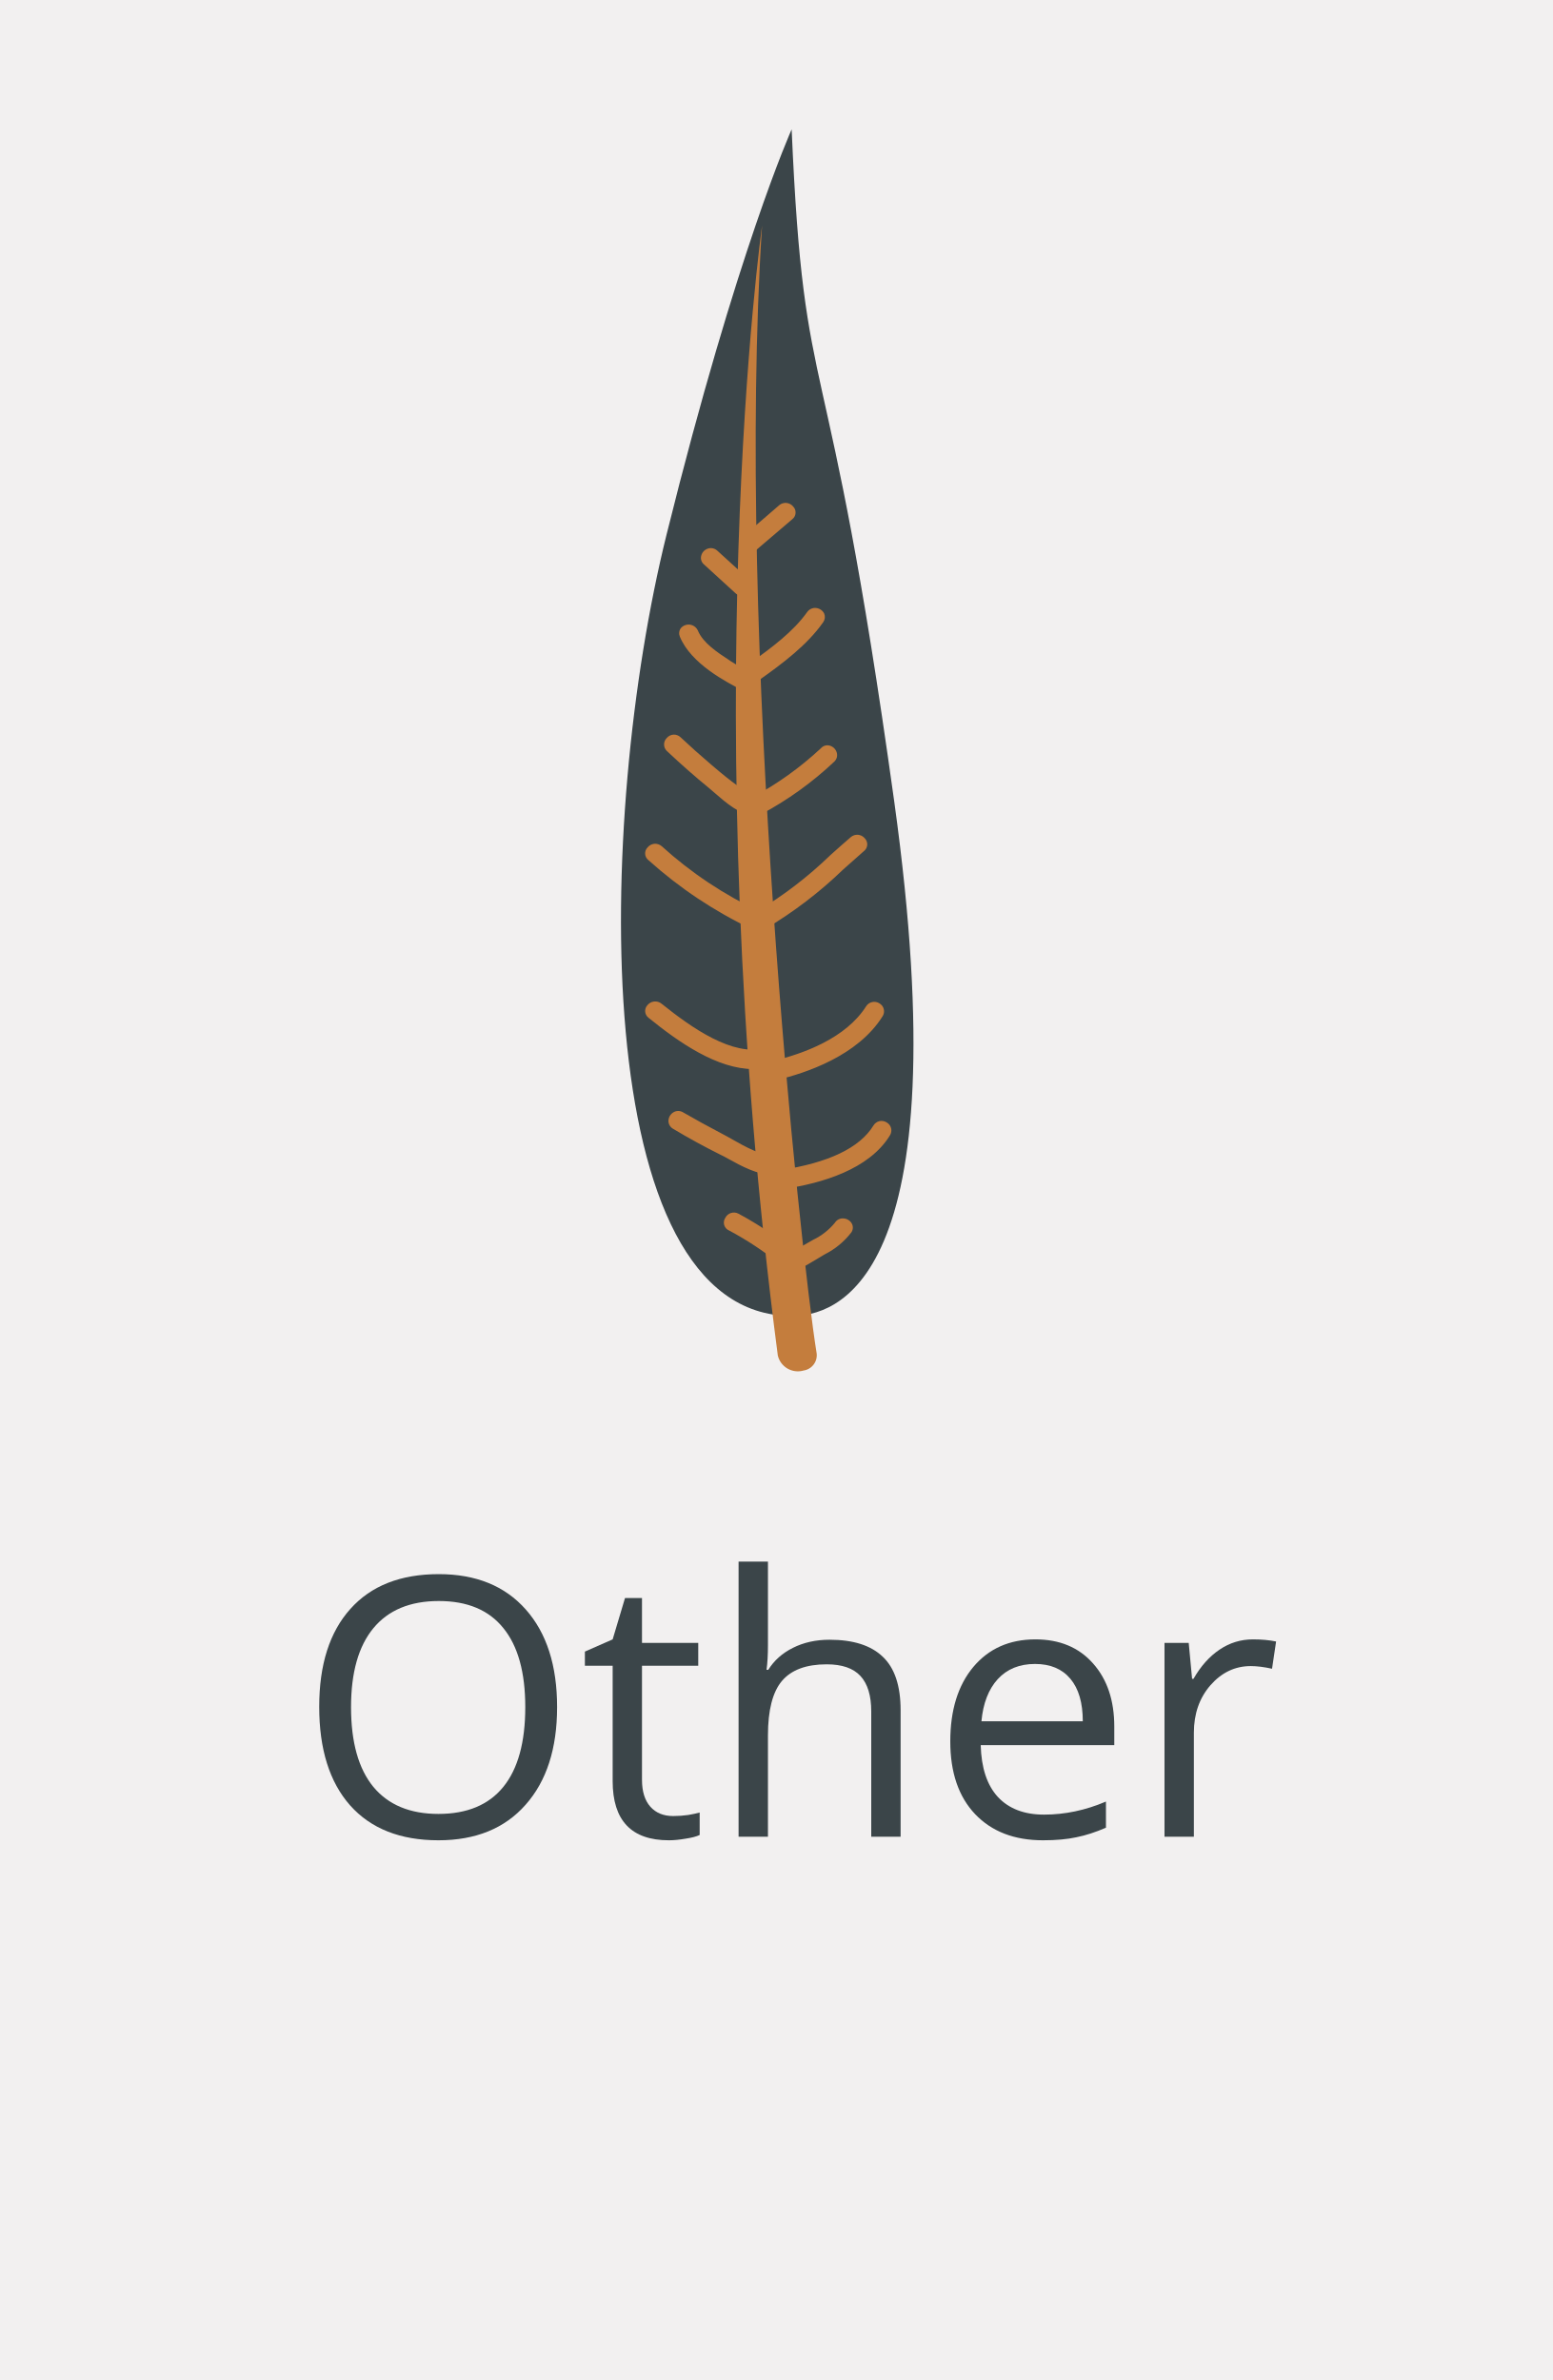
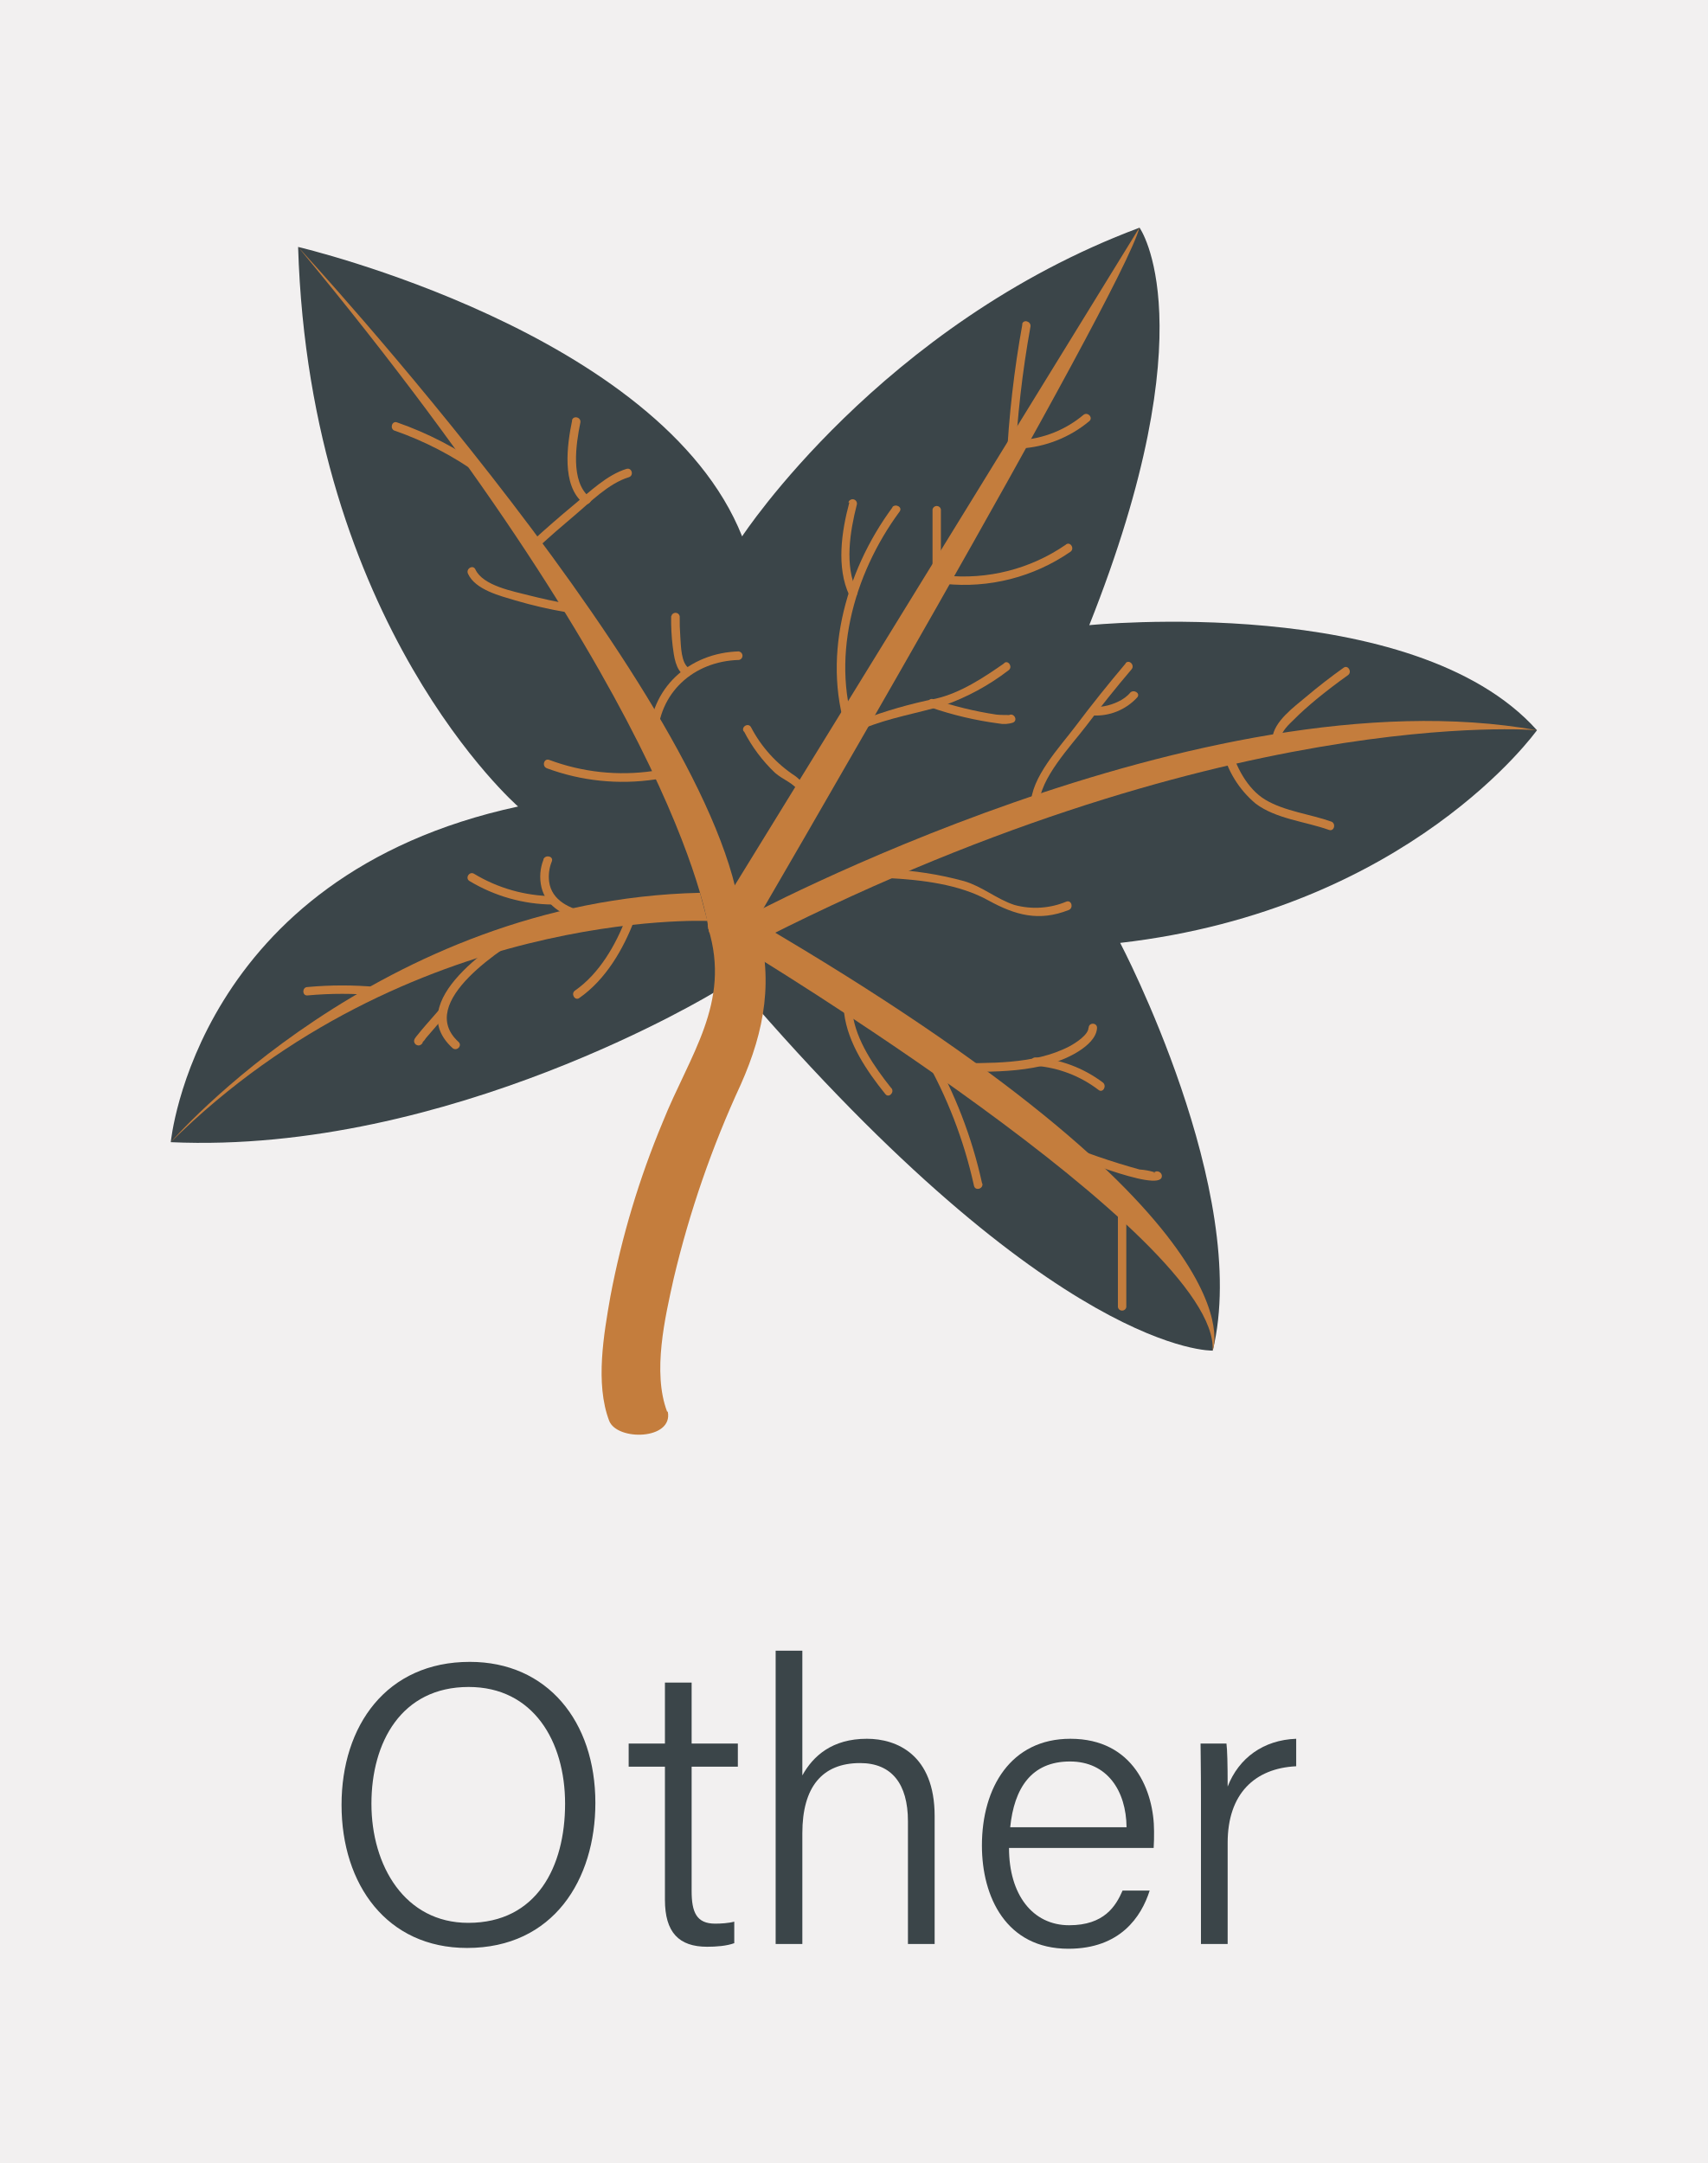
- <svg xmlns="http://www.w3.org/2000/svg" width="60" height="92" viewBox="0 0 60 92" fill="none">
-   <path d="M0 0H60V92H0V0Z" fill="#F2F0F0" />
-   <path d="M21.531 65.989C21.531 67.589 21.126 68.847 20.314 69.763C19.508 70.679 18.384 71.137 16.944 71.137C15.472 71.137 14.335 70.688 13.533 69.79C12.736 68.888 12.337 67.616 12.337 65.976C12.337 64.349 12.738 63.089 13.54 62.195C14.342 61.297 15.481 60.849 16.958 60.849C18.394 60.849 19.515 61.304 20.321 62.216C21.128 63.127 21.531 64.385 21.531 65.989ZM13.567 65.989C13.567 67.343 13.854 68.37 14.429 69.072C15.008 69.769 15.846 70.118 16.944 70.118C18.052 70.118 18.888 69.769 19.453 69.072C20.018 68.375 20.301 67.347 20.301 65.989C20.301 64.645 20.018 63.626 19.453 62.934C18.893 62.236 18.061 61.888 16.958 61.888C15.851 61.888 15.008 62.239 14.429 62.94C13.854 63.638 13.567 64.654 13.567 65.989Z" fill="#3B4549" />
-   <path d="M26.016 70.2C26.216 70.2 26.41 70.186 26.597 70.159C26.784 70.127 26.932 70.095 27.041 70.064V70.932C26.918 70.991 26.736 71.039 26.494 71.075C26.257 71.116 26.043 71.137 25.852 71.137C24.402 71.137 23.678 70.373 23.678 68.847V64.39H22.605V63.843L23.678 63.371L24.156 61.772H24.812V63.508H26.986V64.39H24.812V68.799C24.812 69.25 24.92 69.596 25.134 69.838C25.348 70.079 25.642 70.2 26.016 70.2Z" fill="#3B4549" />
-   <path d="M33.672 71V66.153C33.672 65.543 33.533 65.087 33.255 64.786C32.977 64.485 32.542 64.335 31.949 64.335C31.161 64.335 30.584 64.549 30.22 64.978C29.86 65.406 29.68 66.108 29.68 67.083V71H28.545V60.363H29.68V63.583C29.68 63.97 29.662 64.292 29.625 64.547H29.693C29.917 64.187 30.233 63.904 30.644 63.699C31.058 63.49 31.53 63.385 32.059 63.385C32.975 63.385 33.66 63.603 34.116 64.041C34.577 64.474 34.807 65.164 34.807 66.112V71H33.672Z" fill="#3B4549" />
-   <path d="M40.31 71.137C39.202 71.137 38.327 70.799 37.685 70.125C37.047 69.451 36.727 68.514 36.727 67.315C36.727 66.108 37.024 65.148 37.616 64.438C38.213 63.727 39.013 63.371 40.016 63.371C40.954 63.371 41.697 63.681 42.244 64.301C42.791 64.916 43.065 65.73 43.065 66.741V67.459H37.903C37.926 68.338 38.147 69.006 38.566 69.462C38.99 69.918 39.585 70.145 40.351 70.145C41.157 70.145 41.955 69.977 42.743 69.64V70.651C42.342 70.825 41.962 70.948 41.602 71.02C41.246 71.098 40.815 71.137 40.31 71.137ZM40.002 64.321C39.4 64.321 38.92 64.517 38.56 64.909C38.204 65.301 37.995 65.843 37.931 66.536H41.848C41.848 65.821 41.688 65.274 41.369 64.895C41.05 64.513 40.594 64.321 40.002 64.321Z" fill="#3B4549" />
-   <path d="M48.424 63.371C48.757 63.371 49.055 63.398 49.319 63.453L49.162 64.506C48.852 64.438 48.579 64.403 48.342 64.403C47.736 64.403 47.216 64.649 46.783 65.142C46.355 65.634 46.141 66.247 46.141 66.981V71H45.006V63.508H45.942L46.072 64.895H46.127C46.405 64.408 46.74 64.032 47.132 63.768C47.524 63.503 47.954 63.371 48.424 63.371Z" fill="#3B4549" />
-   <g clip-path="url(#clip0)">
-     <path d="M30.596 50.87C32.217 50.87 37.168 49.751 34.559 30.97C31.95 12.189 31.088 16.314 30.596 5C30.596 5 28.489 9.676 25.761 20.666C23.033 31.657 22.67 50.867 30.596 50.87Z" fill="#3B4549" />
-     <path d="M30.659 49.008C30.989 48.829 31.319 48.641 31.649 48.44C32.077 48.231 32.454 47.932 32.756 47.564C32.901 47.343 32.544 47.135 32.399 47.356C32.168 47.72 31.649 47.961 31.289 48.175C31.012 48.34 30.728 48.505 30.444 48.651C30.16 48.796 30.414 49.133 30.652 49.008H30.659Z" fill="#C47D3D" />
-     <path d="M30.56 49.199C30.491 49.199 30.423 49.179 30.365 49.143C30.309 49.107 30.264 49.058 30.232 49.001C30.199 48.943 30.181 48.879 30.18 48.813C30.183 48.751 30.203 48.691 30.236 48.64C30.27 48.588 30.316 48.547 30.371 48.519C30.645 48.377 30.929 48.215 31.213 48.047C31.276 48.007 31.349 47.967 31.422 47.928C31.748 47.772 32.036 47.546 32.267 47.267C32.301 47.211 32.35 47.166 32.408 47.136C32.467 47.106 32.532 47.093 32.597 47.099C32.666 47.102 32.732 47.122 32.79 47.159C32.848 47.195 32.895 47.246 32.927 47.307C32.953 47.359 32.964 47.417 32.96 47.475C32.956 47.533 32.937 47.589 32.904 47.637C32.631 47.994 32.279 48.284 31.877 48.486L31.745 48.565C31.415 48.766 31.085 48.958 30.754 49.139C30.696 49.177 30.629 49.198 30.56 49.199ZM32.574 47.426C32.568 47.426 32.562 47.428 32.556 47.431C32.551 47.435 32.547 47.44 32.544 47.445C32.288 47.769 31.96 48.028 31.587 48.202L31.385 48.317C31.098 48.489 30.807 48.648 30.53 48.799C30.526 48.804 30.524 48.81 30.523 48.816C30.522 48.822 30.522 48.829 30.524 48.834C30.525 48.84 30.528 48.846 30.532 48.851C30.536 48.856 30.541 48.859 30.546 48.862C30.552 48.866 30.558 48.868 30.564 48.868C30.571 48.868 30.578 48.866 30.583 48.862C30.913 48.687 31.243 48.499 31.573 48.301L31.709 48.218C32.065 48.04 32.379 47.787 32.627 47.475C32.627 47.463 32.622 47.45 32.614 47.441C32.605 47.432 32.593 47.426 32.581 47.426H32.574Z" fill="#C47D3D" />
-     <path d="M30.302 45.794C31.689 45.583 33.472 45.074 34.265 43.813C34.404 43.585 34.047 43.38 33.908 43.605C33.191 44.767 31.478 45.21 30.203 45.401C29.942 45.441 30.054 45.84 30.315 45.801L30.302 45.794Z" fill="#C47D3D" />
-     <path d="M30.266 45.949C30.173 45.948 30.085 45.914 30.015 45.853C29.945 45.793 29.898 45.71 29.883 45.619C29.874 45.575 29.875 45.529 29.885 45.484C29.895 45.44 29.914 45.398 29.941 45.362C29.968 45.325 30.003 45.294 30.042 45.272C30.081 45.249 30.125 45.235 30.17 45.23C32.019 44.949 33.228 44.371 33.756 43.509C33.781 43.466 33.815 43.429 33.855 43.4C33.895 43.37 33.94 43.349 33.988 43.338C34.036 43.327 34.087 43.326 34.135 43.335C34.184 43.344 34.23 43.363 34.272 43.39C34.313 43.414 34.35 43.446 34.379 43.484C34.408 43.523 34.428 43.566 34.44 43.613C34.451 43.66 34.453 43.708 34.445 43.756C34.437 43.803 34.42 43.848 34.394 43.889C33.585 45.21 31.752 45.741 30.328 45.953L30.266 45.949ZM34.067 43.638C34.06 43.638 34.054 43.64 34.049 43.644C34.044 43.647 34.04 43.652 34.037 43.657C33.456 44.605 32.171 45.236 30.22 45.533C30.22 45.533 30.22 45.563 30.22 45.586C30.224 45.595 30.23 45.603 30.238 45.609C30.246 45.615 30.256 45.618 30.266 45.619C31.587 45.414 33.357 44.919 34.1 43.707C34.1 43.707 34.116 43.681 34.1 43.664C34.088 43.66 34.075 43.66 34.063 43.664L34.067 43.638Z" fill="#C47D3D" />
-     <path d="M29.975 41.58C31.438 41.25 33.116 40.517 33.938 39.196C34.08 38.971 33.72 38.764 33.581 38.988C32.819 40.213 31.217 40.861 29.86 41.184C29.602 41.244 29.711 41.643 29.972 41.58H29.975Z" fill="#C47D3D" />
-     <path d="M29.935 41.752C29.851 41.752 29.769 41.722 29.703 41.669C29.638 41.615 29.593 41.541 29.575 41.458C29.563 41.412 29.56 41.364 29.567 41.317C29.574 41.27 29.59 41.225 29.615 41.184C29.639 41.143 29.672 41.108 29.711 41.08C29.749 41.052 29.793 41.033 29.84 41.022C31.068 40.732 32.693 40.127 33.472 38.902C33.498 38.86 33.532 38.823 33.573 38.794C33.613 38.766 33.659 38.745 33.707 38.735C33.755 38.724 33.805 38.723 33.854 38.732C33.903 38.741 33.949 38.759 33.991 38.786C34.032 38.811 34.068 38.843 34.097 38.881C34.126 38.92 34.146 38.964 34.157 39.01C34.168 39.057 34.17 39.105 34.162 39.153C34.154 39.2 34.136 39.245 34.11 39.285C33.158 40.808 31.154 41.478 30.041 41.742C30.006 41.75 29.971 41.753 29.935 41.752ZM33.769 39.057C33.763 39.057 33.756 39.059 33.75 39.062C33.744 39.066 33.739 39.071 33.736 39.077C32.914 40.398 31.203 41.039 29.916 41.343C29.916 41.343 29.889 41.343 29.896 41.382C29.902 41.422 29.922 41.428 29.949 41.422C31.012 41.168 32.921 40.533 33.812 39.11C33.812 39.11 33.829 39.087 33.812 39.067L33.769 39.057Z" fill="#C47D3D" />
-     <path d="M29.331 31.337C30.352 30.792 31.296 30.115 32.138 29.322C32.323 29.131 32.032 28.837 31.848 29.028C31.03 29.797 30.114 30.453 29.123 30.98C29.083 31.011 29.055 31.055 29.045 31.105C29.035 31.154 29.044 31.206 29.07 31.25C29.095 31.294 29.136 31.327 29.184 31.343C29.232 31.359 29.285 31.356 29.331 31.337Z" fill="#C47D3D" />
-     <path d="M29.225 31.531C29.166 31.53 29.108 31.514 29.057 31.485C28.998 31.452 28.949 31.404 28.915 31.346C28.88 31.288 28.861 31.222 28.859 31.155C28.857 31.092 28.873 31.029 28.905 30.975C28.936 30.92 28.982 30.875 29.037 30.844C30.014 30.324 30.919 29.678 31.729 28.922C31.769 28.876 31.821 28.843 31.879 28.825C31.937 28.806 32 28.805 32.059 28.82C32.125 28.837 32.186 28.871 32.235 28.918C32.284 28.966 32.32 29.025 32.339 29.091C32.357 29.151 32.358 29.216 32.342 29.277C32.325 29.338 32.292 29.394 32.247 29.438C31.395 30.243 30.439 30.931 29.404 31.482C29.35 31.514 29.288 31.531 29.225 31.531ZM31.989 29.134C31.151 29.912 30.215 30.578 29.206 31.115C29.206 31.158 29.206 31.181 29.206 31.191H29.232C30.24 30.656 31.173 29.99 32.006 29.21C32.022 29.21 32.006 29.186 32.006 29.18C32.006 29.163 32 29.147 31.989 29.134Z" fill="#C47D3D" />
-     <path d="M29.275 26.135C30.14 25.521 31.068 24.831 31.682 23.956C31.834 23.738 31.477 23.53 31.326 23.747C30.754 24.563 29.869 25.21 29.067 25.782C28.852 25.934 29.067 26.29 29.275 26.135Z" fill="#C47D3D" />
-     <path d="M29.169 26.333C29.122 26.333 29.076 26.323 29.034 26.304C28.972 26.272 28.919 26.225 28.881 26.167C28.843 26.11 28.82 26.043 28.816 25.973C28.811 25.909 28.823 25.845 28.851 25.787C28.878 25.729 28.921 25.679 28.974 25.643C29.836 25.029 30.659 24.415 31.194 23.662C31.23 23.609 31.28 23.566 31.338 23.538C31.395 23.509 31.459 23.496 31.524 23.5C31.593 23.505 31.66 23.527 31.718 23.565C31.776 23.603 31.823 23.656 31.854 23.718C31.876 23.772 31.884 23.83 31.878 23.888C31.871 23.945 31.851 24 31.818 24.048C31.197 24.933 30.266 25.63 29.371 26.267C29.312 26.309 29.241 26.332 29.169 26.333ZM31.501 23.824C31.494 23.824 31.486 23.826 31.48 23.829C31.474 23.833 31.468 23.837 31.464 23.843C30.817 24.66 30.035 25.362 29.153 25.917C29.146 25.923 29.14 25.93 29.137 25.938C29.134 25.946 29.132 25.955 29.133 25.963C29.134 25.974 29.137 25.983 29.142 25.992C29.147 26 29.154 26.008 29.163 26.013C30.035 25.392 30.939 24.715 31.53 23.87C31.53 23.853 31.53 23.834 31.491 23.83L31.501 23.824Z" fill="#C47D3D" />
-     <path d="M29.133 21.139L30.51 19.96C30.715 19.788 30.421 19.497 30.219 19.669L28.839 20.851C28.637 21.023 28.931 21.314 29.133 21.142V21.139Z" fill="#C47D3D" />
-     <path d="M28.997 21.357C28.94 21.356 28.884 21.343 28.832 21.318C28.78 21.294 28.734 21.258 28.697 21.215C28.665 21.181 28.64 21.141 28.624 21.097C28.608 21.054 28.601 21.007 28.605 20.96C28.608 20.914 28.621 20.869 28.643 20.828C28.666 20.787 28.696 20.751 28.733 20.723L30.114 19.53C30.152 19.497 30.197 19.473 30.245 19.457C30.294 19.442 30.344 19.436 30.395 19.441C30.445 19.446 30.494 19.46 30.539 19.484C30.584 19.508 30.623 19.541 30.655 19.58C30.688 19.613 30.713 19.653 30.729 19.697C30.744 19.741 30.751 19.788 30.747 19.834C30.744 19.881 30.731 19.926 30.709 19.967C30.686 20.008 30.656 20.044 30.619 20.072L29.238 21.251C29.174 21.314 29.088 21.352 28.997 21.357ZM30.355 19.781C30.346 19.778 30.337 19.778 30.328 19.781L28.945 20.974C28.945 20.99 28.945 21.01 28.971 21.02C28.978 21.025 28.987 21.028 28.996 21.028C29.005 21.028 29.013 21.025 29.02 21.02L30.401 19.841C30.401 19.824 30.401 19.805 30.375 19.795L30.355 19.781Z" fill="#C47D3D" />
-     <path d="M28.833 22.519L27.624 21.406C27.429 21.225 27.135 21.518 27.333 21.697L28.552 22.813C28.747 22.991 29.041 22.701 28.846 22.519H28.833Z" fill="#C47D3D" />
-     <path d="M28.677 23.034C28.585 23.033 28.497 22.998 28.43 22.935L27.208 21.819C27.161 21.779 27.125 21.728 27.106 21.669C27.087 21.611 27.084 21.548 27.099 21.489C27.114 21.422 27.147 21.361 27.193 21.311C27.239 21.262 27.298 21.225 27.363 21.205C27.425 21.185 27.491 21.182 27.554 21.197C27.617 21.211 27.676 21.243 27.723 21.287L28.945 22.4C28.983 22.43 29.014 22.467 29.036 22.51C29.058 22.553 29.07 22.6 29.072 22.648C29.074 22.696 29.066 22.744 29.047 22.789C29.028 22.833 29 22.873 28.965 22.905C28.928 22.946 28.884 22.978 28.835 23C28.785 23.023 28.732 23.034 28.677 23.034ZM27.475 21.512C27.465 21.515 27.456 21.521 27.449 21.528C27.441 21.536 27.436 21.545 27.432 21.555L28.664 22.688C28.668 22.692 28.673 22.696 28.679 22.699C28.685 22.702 28.691 22.703 28.697 22.703C28.703 22.703 28.71 22.702 28.715 22.699C28.721 22.696 28.726 22.692 28.73 22.688C28.75 22.668 28.73 22.661 28.73 22.648L27.498 21.512H27.475Z" fill="#C47D3D" />
-     <path d="M29.06 26.224C28.75 26.063 28.446 25.894 28.152 25.689C27.68 25.379 27.059 24.983 26.831 24.441C26.729 24.2 26.329 24.306 26.431 24.55C26.828 25.495 27.977 26.132 28.849 26.581C29.087 26.7 29.295 26.347 29.057 26.224H29.06Z" fill="#C47D3D" />
-     <path d="M28.945 26.769C28.884 26.77 28.823 26.755 28.77 26.726C28.053 26.356 26.715 25.666 26.276 24.613C26.253 24.559 26.244 24.501 26.25 24.443C26.256 24.385 26.278 24.329 26.313 24.282C26.356 24.231 26.411 24.192 26.474 24.169C26.536 24.145 26.603 24.137 26.669 24.147C26.736 24.157 26.798 24.183 26.851 24.223C26.904 24.264 26.946 24.317 26.973 24.378C27.174 24.86 27.739 25.227 28.192 25.524L28.228 25.551C28.558 25.755 28.836 25.927 29.123 26.076C29.179 26.101 29.228 26.142 29.262 26.193C29.297 26.244 29.316 26.305 29.318 26.366C29.318 26.433 29.301 26.498 29.268 26.556C29.236 26.613 29.189 26.662 29.133 26.697C29.079 26.74 29.013 26.765 28.945 26.769ZM26.633 24.484C26.619 24.48 26.604 24.48 26.59 24.484C26.99 25.432 28.258 26.086 28.938 26.436C28.945 26.442 28.954 26.445 28.963 26.445C28.972 26.445 28.981 26.442 28.988 26.436C28.994 26.43 29 26.423 29.004 26.415C29.008 26.407 29.01 26.398 29.011 26.389L29.07 26.234L28.994 26.38C28.677 26.215 28.369 26.034 28.073 25.835L28.023 25.805C27.531 25.475 26.92 25.082 26.683 24.507C26.677 24.499 26.67 24.493 26.661 24.489C26.652 24.485 26.642 24.483 26.633 24.484Z" fill="#C47D3D" />
-     <path d="M25.89 28.912C26.409 29.401 26.944 29.873 27.495 30.323C27.931 30.679 28.657 31.439 29.282 31.35C29.543 31.313 29.43 30.917 29.173 30.953C28.968 30.983 28.581 30.623 28.436 30.534C28.073 30.273 27.726 29.989 27.386 29.698C26.977 29.348 26.575 28.989 26.181 28.622C25.986 28.44 25.695 28.731 25.89 28.912Z" fill="#C47D3D" />
-     <path d="M29.179 31.525C28.621 31.525 28.05 31.023 27.624 30.653L27.389 30.451C26.861 30.022 26.319 29.543 25.774 29.031C25.74 28.999 25.712 28.959 25.693 28.916C25.675 28.872 25.665 28.825 25.665 28.777C25.665 28.73 25.675 28.682 25.693 28.639C25.712 28.595 25.74 28.556 25.774 28.523C25.807 28.485 25.846 28.455 25.891 28.433C25.936 28.412 25.984 28.399 26.034 28.397C26.083 28.395 26.133 28.403 26.179 28.421C26.225 28.438 26.267 28.465 26.303 28.5C26.679 28.853 27.082 29.213 27.505 29.573C27.927 29.933 28.202 30.157 28.542 30.399L28.651 30.481C28.922 30.696 29.097 30.811 29.159 30.788C29.262 30.774 29.366 30.801 29.448 30.863C29.531 30.924 29.586 31.016 29.602 31.119C29.609 31.163 29.608 31.208 29.597 31.251C29.587 31.295 29.567 31.336 29.54 31.372C29.514 31.408 29.48 31.438 29.441 31.46C29.402 31.482 29.359 31.496 29.314 31.502C29.27 31.513 29.225 31.521 29.179 31.525ZM26.002 28.794C26.541 29.299 27.076 29.784 27.601 30.197L27.842 30.402C28.251 30.759 28.809 31.254 29.275 31.188C29.275 31.188 29.275 31.158 29.275 31.135C29.269 31.128 29.261 31.122 29.253 31.119C29.244 31.115 29.235 31.114 29.225 31.115C29.007 31.148 28.743 30.957 28.466 30.742L28.37 30.669C27.99 30.428 27.663 30.151 27.294 29.824C26.924 29.497 26.448 29.107 26.068 28.741C26.068 28.741 26.039 28.714 26.006 28.741C25.973 28.767 26.006 28.777 26.006 28.787L26.002 28.794Z" fill="#C47D3D" />
-     <path d="M25.17 39.239C26.329 40.167 28.142 41.488 29.708 41.105C29.965 41.042 29.856 40.646 29.599 40.709C28.202 41.039 26.498 39.777 25.464 38.948C25.256 38.783 24.962 39.074 25.17 39.239Z" fill="#C47D3D" />
-     <path d="M29.123 41.326C27.723 41.326 26.243 40.299 25.068 39.345C25.031 39.318 25 39.283 24.978 39.244C24.955 39.204 24.941 39.16 24.936 39.115C24.931 39.07 24.935 39.024 24.949 38.981C24.962 38.937 24.985 38.897 25.015 38.863C25.047 38.822 25.086 38.788 25.131 38.762C25.176 38.736 25.225 38.72 25.277 38.714C25.328 38.708 25.38 38.712 25.43 38.726C25.48 38.74 25.526 38.764 25.566 38.797C26.768 39.761 28.307 40.828 29.559 40.524C29.621 40.507 29.687 40.507 29.749 40.525C29.811 40.542 29.868 40.576 29.912 40.623C29.959 40.672 29.993 40.734 30.009 40.8C30.025 40.867 30.024 40.937 30.005 41.002C29.989 41.063 29.956 41.118 29.911 41.16C29.865 41.203 29.808 41.232 29.747 41.244C29.543 41.296 29.334 41.324 29.123 41.326ZM25.329 39.064H25.312C25.303 39.067 25.294 39.072 25.288 39.079C25.281 39.086 25.276 39.094 25.272 39.104C26.567 40.141 28.245 41.29 29.671 40.94C29.68 40.93 29.686 40.917 29.686 40.904C29.686 40.89 29.68 40.877 29.671 40.867C29.671 40.867 29.671 40.867 29.638 40.867C28.248 41.197 26.62 40.088 25.345 39.077C25.341 39.072 25.335 39.067 25.329 39.064Z" fill="#C47D3D" />
-     <path d="M26.108 43.502C26.699 43.833 27.297 44.163 27.908 44.493C28.466 44.774 29.318 45.335 29.978 45.256C30.239 45.226 30.242 44.813 29.978 44.843C29.318 44.922 28.406 44.288 27.835 43.991C27.322 43.727 26.817 43.45 26.319 43.159C26.272 43.136 26.218 43.132 26.169 43.147C26.119 43.162 26.076 43.196 26.05 43.24C26.023 43.285 26.015 43.338 26.025 43.389C26.036 43.44 26.065 43.485 26.108 43.516V43.502Z" fill="#C47D3D" />
-     <path d="M29.85 45.414C29.291 45.414 28.664 45.084 28.152 44.797C28.04 44.734 27.931 44.675 27.822 44.625C27.221 44.325 26.616 43.995 26.015 43.635C25.96 43.604 25.914 43.559 25.882 43.504C25.85 43.45 25.834 43.387 25.834 43.324C25.836 43.257 25.856 43.191 25.89 43.133C25.925 43.076 25.974 43.028 26.032 42.994C26.087 42.962 26.149 42.945 26.212 42.945C26.275 42.945 26.337 42.962 26.392 42.994C26.871 43.271 27.383 43.552 27.901 43.823C28.017 43.882 28.149 43.958 28.291 44.037C28.816 44.338 29.47 44.698 29.942 44.655C29.987 44.648 30.033 44.65 30.077 44.662C30.121 44.674 30.162 44.694 30.198 44.722C30.233 44.751 30.263 44.786 30.284 44.826C30.305 44.866 30.318 44.91 30.322 44.956C30.336 45.058 30.309 45.162 30.247 45.245C30.186 45.327 30.094 45.383 29.992 45.398L29.85 45.414ZM26.194 43.36C26.785 43.691 27.386 44.021 27.98 44.331L28.311 44.506C28.826 44.787 29.466 45.134 29.962 45.078C29.972 45.078 29.981 45.075 29.989 45.07C29.998 45.065 30.004 45.057 30.008 45.048C30.012 45.039 30.015 45.029 30.015 45.018C30.015 45.008 30.012 44.998 30.008 44.989C29.41 45.061 28.707 44.658 28.139 44.328L27.762 44.12C27.237 43.846 26.722 43.565 26.237 43.281C26.191 43.281 26.177 43.311 26.177 43.331L26.111 43.496L26.194 43.36Z" fill="#C47D3D" />
-     <path d="M28.251 47.419C28.952 47.795 29.616 48.237 30.233 48.74C30.437 48.905 30.731 48.614 30.527 48.449C29.882 47.924 29.189 47.461 28.456 47.069C28.218 46.944 28.01 47.3 28.245 47.426L28.251 47.419Z" fill="#C47D3D" />
-     <path d="M30.375 48.948C30.288 48.947 30.204 48.917 30.137 48.862C29.526 48.368 28.869 47.933 28.175 47.564C28.131 47.545 28.091 47.517 28.059 47.481C28.027 47.444 28.003 47.402 27.989 47.355C27.975 47.309 27.972 47.261 27.979 47.213C27.986 47.165 28.003 47.119 28.03 47.079C28.052 47.034 28.083 46.994 28.12 46.962C28.158 46.929 28.202 46.904 28.249 46.889C28.297 46.874 28.347 46.868 28.396 46.872C28.446 46.876 28.494 46.891 28.538 46.914C29.281 47.312 29.983 47.781 30.636 48.314C30.672 48.341 30.702 48.375 30.724 48.414C30.747 48.454 30.761 48.497 30.766 48.542C30.77 48.587 30.766 48.632 30.753 48.675C30.74 48.718 30.718 48.758 30.688 48.793C30.651 48.84 30.603 48.879 30.549 48.906C30.495 48.932 30.435 48.947 30.375 48.948ZM28.33 47.27C29.041 47.646 29.714 48.089 30.342 48.591C30.349 48.597 30.358 48.6 30.368 48.6C30.378 48.6 30.387 48.597 30.394 48.591C30.424 48.591 30.437 48.562 30.437 48.555C29.798 48.035 29.11 47.577 28.383 47.188C28.354 47.188 28.334 47.188 28.32 47.214C28.307 47.241 28.32 47.244 28.32 47.251L28.33 47.27Z" fill="#C47D3D" />
-     <path d="M32.987 32.486C31.831 33.476 30.639 34.685 29.288 35.405C29.054 35.53 29.262 35.887 29.496 35.762C30.88 35.025 32.098 33.78 33.281 32.789C33.482 32.618 33.188 32.327 32.987 32.499V32.486Z" fill="#C47D3D" />
-     <path d="M29.394 35.953C29.325 35.952 29.258 35.932 29.199 35.896C29.141 35.859 29.094 35.807 29.064 35.745C29.021 35.668 29.008 35.577 29.027 35.491C29.038 35.441 29.059 35.394 29.091 35.354C29.122 35.314 29.163 35.282 29.209 35.26C30.256 34.638 31.227 33.895 32.102 33.047C32.363 32.813 32.624 32.581 32.881 32.36C32.919 32.327 32.964 32.302 33.012 32.286C33.06 32.271 33.111 32.265 33.162 32.269C33.212 32.273 33.261 32.288 33.306 32.311C33.351 32.335 33.391 32.367 33.423 32.406C33.456 32.44 33.481 32.48 33.497 32.524C33.514 32.568 33.52 32.615 33.517 32.662C33.513 32.709 33.5 32.755 33.477 32.796C33.455 32.837 33.424 32.873 33.386 32.902C33.129 33.126 32.865 33.361 32.6 33.599C31.684 34.484 30.668 35.26 29.572 35.91C29.517 35.939 29.456 35.953 29.394 35.953ZM33.096 32.611C32.842 32.829 32.584 33.06 32.323 33.291C31.425 34.159 30.427 34.917 29.351 35.55C29.347 35.556 29.345 35.563 29.345 35.57C29.345 35.577 29.347 35.584 29.351 35.59C29.351 35.62 29.387 35.63 29.41 35.616C30.486 34.98 31.484 34.22 32.383 33.351C32.65 33.113 32.914 32.875 33.175 32.651C33.175 32.651 33.175 32.611 33.149 32.601C33.142 32.596 33.133 32.593 33.124 32.593C33.115 32.593 33.106 32.596 33.099 32.601L33.096 32.611Z" fill="#C47D3D" />
-     <path d="M25.17 33.126C26.355 34.196 27.69 35.086 29.133 35.768C29.374 35.874 29.582 35.517 29.341 35.412C27.929 34.747 26.622 33.878 25.464 32.832C25.262 32.661 24.969 32.951 25.17 33.126Z" fill="#C47D3D" />
-     <path d="M29.212 35.947C29.159 35.946 29.106 35.934 29.057 35.914C27.605 35.224 26.26 34.327 25.064 33.252C25.027 33.224 24.996 33.188 24.973 33.146C24.951 33.105 24.937 33.059 24.934 33.012C24.93 32.965 24.937 32.918 24.953 32.874C24.97 32.83 24.995 32.79 25.028 32.757C25.06 32.717 25.099 32.685 25.144 32.661C25.189 32.637 25.238 32.622 25.288 32.617C25.339 32.613 25.39 32.618 25.438 32.634C25.486 32.649 25.531 32.674 25.57 32.707C26.711 33.742 28.001 34.6 29.397 35.253C29.452 35.275 29.5 35.312 29.536 35.359C29.572 35.406 29.595 35.462 29.602 35.521C29.606 35.575 29.599 35.629 29.581 35.68C29.563 35.731 29.535 35.778 29.499 35.818C29.462 35.858 29.418 35.89 29.369 35.912C29.32 35.934 29.266 35.946 29.212 35.947ZM25.312 32.945H25.292C25.284 32.948 25.276 32.954 25.27 32.961C25.263 32.967 25.259 32.975 25.256 32.984C26.428 34.036 27.745 34.915 29.166 35.593C29.174 35.599 29.183 35.602 29.192 35.602C29.202 35.602 29.211 35.599 29.219 35.593C29.242 35.593 29.252 35.554 29.248 35.547C27.828 34.884 26.516 34.011 25.355 32.958C25.349 32.953 25.343 32.949 25.335 32.946C25.328 32.944 25.32 32.943 25.312 32.945Z" fill="#C47D3D" />
-     <path d="M31.041 52.98C31.198 52.961 31.341 52.881 31.438 52.757C31.536 52.634 31.581 52.476 31.563 52.32C30.926 48.406 28.419 24.669 29.453 8.719C29.453 8.719 26.811 27.542 30.061 52.396C30.085 52.5 30.131 52.599 30.194 52.686C30.258 52.772 30.339 52.845 30.431 52.9C30.524 52.954 30.627 52.989 30.733 53.003C30.84 53.017 30.948 53.009 31.051 52.98H31.041Z" fill="#C47D3D" />
-   </g>
-   <defs>
-     <clipPath id="clip0">
-       <path d="M6 5H54V53H6V5Z" fill="white" />
-     </clipPath>
-   </defs>
+ <svg xmlns="http://www.w3.org/2000/svg" width="60" height="76" viewBox="0 0 60 76" fill="none">
+   <rect width="60" height="76" fill="#F2F0F0" />
+   <path d="M16.508 58.392C13.582 58.392 12 60.632 12 63.418C12 66.218 13.596 68.444 16.41 68.444C19.448 68.444 20.918 66.036 20.918 63.348C20.918 60.478 19.224 58.392 16.508 58.392ZM16.466 59.274C18.734 59.274 19.854 61.178 19.854 63.376C19.854 65.588 18.86 67.562 16.452 67.562C14.226 67.562 13.05 65.56 13.05 63.376C13.05 61.22 14.1 59.274 16.466 59.274Z" fill="#3B4549" />
+   <path d="M22.088 62.074H23.362V66.75C23.362 67.898 23.852 68.402 24.846 68.402C25.168 68.402 25.532 68.374 25.798 68.276V67.52C25.588 67.576 25.322 67.59 25.126 67.59C24.468 67.59 24.3 67.184 24.3 66.442V62.074H25.924V61.262H24.3V59.12H23.362V61.262H22.088V62.074Z" fill="#3B4549" />
+   <path d="M27.252 58V68.304H28.19V64.412C28.19 62.802 28.876 61.948 30.22 61.948C31.326 61.948 31.9 62.676 31.9 63.992V68.304H32.838V63.81C32.838 61.654 31.508 61.094 30.458 61.094C29.24 61.094 28.568 61.696 28.19 62.382V58H27.252Z" fill="#3B4549" />
+   <path d="M40.533 64.93C40.547 64.748 40.547 64.552 40.547 64.342C40.547 62.942 39.833 61.094 37.607 61.094C35.521 61.094 34.499 62.802 34.499 64.846C34.499 66.652 35.353 68.472 37.537 68.472C39.357 68.472 40.099 67.352 40.393 66.428H39.441C39.203 66.974 38.797 67.646 37.565 67.646C36.277 67.646 35.451 66.568 35.451 64.93H40.533ZM35.493 64.202C35.633 62.83 36.235 61.892 37.593 61.892C38.895 61.892 39.567 62.914 39.581 64.202H35.493Z" fill="#3B4549" />
+   <path d="M42.195 68.304H43.133V64.748C43.133 63.026 44.085 62.13 45.541 62.06V61.094C44.393 61.136 43.525 61.766 43.133 62.774C43.133 61.976 43.119 61.472 43.091 61.262H42.181C42.181 61.556 42.195 62.088 42.195 63.18V68.304Z" fill="#3B4549" />
+   <path d="M25.132 34.846C25.132 34.846 15.778 40.574 6 40.132C6 40.132 6.883 30.779 18.203 28.338C18.203 28.338 10.88 21.966 10.474 8.677C10.474 8.677 23.218 11.662 26.074 18.846C26.074 18.846 30.954 11.391 40.037 8C40.037 8 42.477 11.391 38.271 21.966C38.271 21.966 49.661 20.809 54 25.657C54 25.657 49.526 31.959 39.357 33.13C39.357 33.13 43.966 41.895 42.609 47.456C42.609 47.456 37.12 47.659 26.003 34.711L25.132 34.846Z" fill="#3B4549" />
+   <path d="M23.439 49.601C22.913 48.212 23.369 46.278 23.672 44.912C24.227 42.571 25.016 40.291 26.026 38.107C26.871 36.206 27.204 34.372 26.568 32.312C26.341 31.576 24.658 31.891 24.887 32.633C25.691 35.235 24.222 37.08 23.286 39.423C22.462 41.394 21.845 43.446 21.447 45.545C21.217 46.864 20.905 48.609 21.402 49.919C21.676 50.637 23.657 50.599 23.463 49.601H23.439Z" fill="#C47D3D" />
+   <path d="M19.975 21.216C19.513 21.139 19.05 21.036 18.594 20.921C18.044 20.777 16.967 20.586 16.702 20.006C16.619 19.829 16.36 19.982 16.443 20.159C16.699 20.724 17.579 20.939 18.112 21.098C18.698 21.27 19.293 21.408 19.895 21.51C20.084 21.542 20.166 21.251 19.975 21.216V21.216Z" fill="#C47D3D" />
+   <path d="M18.927 19.214C19.33 18.843 19.745 18.481 20.166 18.128C20.723 17.66 21.379 16.983 22.094 16.768C22.28 16.709 22.2 16.421 22.015 16.474C21.326 16.683 20.711 17.286 20.166 17.734C19.672 18.144 19.187 18.566 18.712 18.999C18.571 19.132 18.783 19.344 18.927 19.211V19.214Z" fill="#C47D3D" />
+   <path d="M20.102 14.77C19.925 15.629 19.722 17.051 20.496 17.681C20.646 17.801 20.861 17.589 20.711 17.466C20.034 16.918 20.237 15.603 20.39 14.852C20.431 14.661 20.14 14.581 20.096 14.77H20.102Z" fill="#C47D3D" />
+   <path d="M13.868 15.132C14.916 15.498 15.908 16.012 16.811 16.659C16.97 16.768 17.105 16.509 16.961 16.397C16.035 15.738 15.02 15.214 13.947 14.84C13.765 14.778 13.685 15.07 13.868 15.135V15.132Z" fill="#C47D3D" />
+   <path d="M25.974 22.887C24.207 22.931 22.83 24.183 22.8 25.981C22.807 26.015 22.826 26.045 22.853 26.067C22.879 26.089 22.913 26.101 22.948 26.101C22.982 26.101 23.016 26.089 23.043 26.067C23.07 26.045 23.088 26.015 23.095 25.981C23.121 24.35 24.363 23.229 25.968 23.188C26.002 23.181 26.032 23.162 26.054 23.136C26.076 23.109 26.088 23.075 26.088 23.04C26.088 23.006 26.076 22.972 26.054 22.945C26.032 22.919 26.002 22.9 25.968 22.893L25.974 22.887Z" fill="#C47D3D" />
+   <path d="M23.581 21.645C23.574 22.003 23.592 22.361 23.636 22.717C23.68 23.055 23.733 23.558 24.066 23.744C24.237 23.838 24.387 23.579 24.219 23.485C23.925 23.323 23.925 22.678 23.904 22.399C23.884 22.119 23.878 21.901 23.881 21.651C23.874 21.617 23.855 21.587 23.829 21.565C23.802 21.543 23.768 21.531 23.733 21.531C23.699 21.531 23.665 21.543 23.638 21.565C23.612 21.587 23.593 21.617 23.586 21.651L23.581 21.645Z" fill="#C47D3D" />
+   <path d="M19.201 26.99C20.422 27.444 21.739 27.579 23.027 27.385C23.218 27.349 23.136 27.061 22.948 27.09C21.717 27.27 20.46 27.135 19.295 26.699C19.11 26.634 19.03 26.926 19.213 26.993L19.201 26.99Z" fill="#C47D3D" />
+   <path d="M19.098 30.196C18.973 30.507 18.947 30.849 19.024 31.176C19.195 31.897 19.907 32.221 20.558 32.353C20.746 32.392 20.829 32.1 20.637 32.059C20.049 31.938 19.378 31.656 19.292 30.97C19.264 30.732 19.297 30.491 19.387 30.269C19.46 30.09 19.172 30.013 19.092 30.19L19.098 30.196Z" fill="#C47D3D" />
+   <path d="M16.499 30.958C17.382 31.489 18.391 31.774 19.422 31.782C19.613 31.782 19.616 31.488 19.422 31.488C18.444 31.477 17.488 31.205 16.652 30.699C16.481 30.605 16.331 30.864 16.499 30.958V30.958Z" fill="#C47D3D" />
+   <path d="M18.624 32.392C17.379 33.104 14.118 35.202 15.899 36.824C16.043 36.954 16.255 36.742 16.11 36.609C14.586 35.22 17.703 33.263 18.777 32.651C18.811 32.63 18.836 32.597 18.846 32.558C18.856 32.52 18.85 32.479 18.83 32.444C18.81 32.41 18.777 32.385 18.738 32.375C18.699 32.365 18.658 32.371 18.624 32.392V32.392Z" fill="#C47D3D" />
+   <path d="M14.647 36.433C14.62 36.45 14.638 36.45 14.7 36.433L14.845 36.544C14.889 36.662 14.803 36.662 14.871 36.595C14.939 36.527 14.933 36.512 14.965 36.474L15.239 36.156C15.366 36.009 15.492 35.862 15.622 35.718C15.751 35.573 15.536 35.358 15.41 35.503C15.283 35.647 15.098 35.856 14.945 36.035C14.851 36.144 14.759 36.253 14.671 36.365C14.618 36.43 14.521 36.527 14.556 36.624C14.566 36.655 14.585 36.682 14.611 36.702C14.637 36.721 14.668 36.732 14.7 36.733C14.736 36.734 14.77 36.722 14.797 36.7C14.954 36.592 14.797 36.33 14.647 36.441V36.433Z" fill="#C47D3D" />
+   <path d="M10.803 34.976C11.615 34.901 12.432 34.901 13.244 34.976C13.438 34.999 13.435 34.681 13.244 34.681C12.432 34.606 11.615 34.606 10.803 34.681C10.612 34.681 10.609 34.993 10.803 34.976Z" fill="#C47D3D" />
+   <path d="M22 32.241C21.641 33.198 21.052 34.216 20.202 34.805C20.043 34.917 20.202 35.176 20.352 35.067C21.276 34.425 21.9 33.357 22.291 32.321C22.359 32.138 22.068 32.062 21.997 32.241H22Z" fill="#C47D3D" />
+   <path d="M26.141 25.701C26.42 26.242 26.787 26.732 27.227 27.152C27.507 27.402 27.904 27.511 28.093 27.85C28.216 28.104 28.267 28.387 28.24 28.668C28.24 28.859 28.534 28.859 28.534 28.668C28.567 28.404 28.53 28.136 28.426 27.89C28.323 27.645 28.157 27.431 27.945 27.27C27.286 26.841 26.749 26.249 26.386 25.551C26.291 25.38 26.032 25.534 26.127 25.701H26.141Z" fill="#C47D3D" />
+   <path d="M31.36 17.822C29.67 20.106 28.817 23.264 29.841 25.981C29.909 26.16 30.2 26.081 30.135 25.898C29.126 23.25 29.965 20.2 31.607 17.975C31.722 17.819 31.463 17.681 31.348 17.822H31.36Z" fill="#C47D3D" />
+   <path d="M29.841 17.654C29.567 18.672 29.379 19.938 29.841 20.918C29.927 21.092 30.186 20.939 30.103 20.765C29.665 19.882 29.865 18.667 30.103 17.734C30.114 17.695 30.108 17.653 30.088 17.618C30.068 17.583 30.035 17.557 29.996 17.547C29.957 17.536 29.915 17.542 29.88 17.562C29.845 17.582 29.819 17.615 29.809 17.654H29.841Z" fill="#C47D3D" />
+   <path d="M32.764 17.898V20.842C32.773 20.874 32.792 20.902 32.819 20.922C32.846 20.942 32.878 20.953 32.911 20.953C32.944 20.953 32.977 20.942 33.003 20.922C33.03 20.902 33.049 20.874 33.058 20.842V17.898C33.051 17.864 33.033 17.834 33.006 17.812C32.979 17.79 32.946 17.778 32.911 17.778C32.876 17.778 32.843 17.79 32.816 17.812C32.789 17.834 32.771 17.864 32.764 17.898V17.898Z" fill="#C47D3D" />
+   <path d="M37.447 19.138C36.204 19.995 34.695 20.379 33.193 20.221C32.999 20.2 33.002 20.5 33.193 20.515C34.752 20.678 36.318 20.278 37.608 19.388C37.767 19.279 37.608 19.02 37.455 19.129L37.447 19.138Z" fill="#C47D3D" />
+   <path d="M35.922 11.385C35.63 12.99 35.445 14.612 35.366 16.241C35.373 16.275 35.391 16.306 35.418 16.328C35.445 16.35 35.478 16.362 35.513 16.362C35.548 16.362 35.581 16.35 35.608 16.328C35.635 16.306 35.653 16.275 35.66 16.241C35.739 14.643 35.92 13.051 36.205 11.476C36.234 11.285 35.946 11.205 35.91 11.397L35.922 11.385Z" fill="#C47D3D" />
+   <path d="M38.062 14.581C37.441 15.101 36.671 15.41 35.863 15.464C35.669 15.479 35.669 15.779 35.863 15.759C36.748 15.702 37.593 15.365 38.274 14.796C38.418 14.667 38.206 14.455 38.062 14.581Z" fill="#C47D3D" />
+   <path d="M35.283 23.305C34.565 23.806 33.744 24.35 32.882 24.547C31.985 24.726 31.105 24.979 30.25 25.304C30.074 25.378 30.15 25.669 30.33 25.598C31.263 25.216 32.208 25.068 33.161 24.786C33.979 24.497 34.746 24.081 35.433 23.553C35.592 23.444 35.433 23.182 35.283 23.294V23.305Z" fill="#C47D3D" />
+   <path d="M35.433 25.124C35.433 25.124 35.107 25.124 34.998 25.107C34.245 24.993 33.504 24.812 32.784 24.565C32.599 24.509 32.52 24.8 32.705 24.859C33.476 25.125 34.272 25.312 35.08 25.419C35.254 25.455 35.434 25.444 35.601 25.386C35.772 25.295 35.619 25.036 35.448 25.127L35.433 25.124Z" fill="#C47D3D" />
+   <path d="M39.554 23.305C38.946 24.024 38.357 24.76 37.788 25.516C37.255 26.228 36.21 27.323 36.219 28.283C36.228 28.315 36.248 28.343 36.274 28.363C36.301 28.383 36.333 28.394 36.366 28.394C36.4 28.394 36.432 28.383 36.458 28.363C36.485 28.343 36.504 28.315 36.513 28.283C36.513 27.367 37.647 26.187 38.162 25.507C38.677 24.827 39.206 24.165 39.757 23.517C39.881 23.37 39.669 23.155 39.542 23.305H39.554Z" fill="#C47D3D" />
+   <path d="M39.701 24.353C39.745 24.297 39.651 24.406 39.636 24.418C39.569 24.482 39.493 24.538 39.413 24.586C39.104 24.765 38.751 24.855 38.395 24.845C38.361 24.852 38.33 24.87 38.308 24.897C38.286 24.924 38.274 24.957 38.274 24.992C38.274 25.027 38.286 25.06 38.308 25.087C38.33 25.114 38.361 25.132 38.395 25.139C38.687 25.155 38.978 25.106 39.249 24.996C39.52 24.885 39.763 24.716 39.96 24.5C40.078 24.347 39.816 24.206 39.701 24.347V24.353Z" fill="#C47D3D" />
+   <path d="M47.207 23.461C46.752 23.785 46.31 24.128 45.882 24.489C45.473 24.836 44.752 25.351 44.705 25.94C44.687 26.134 44.999 26.131 44.999 25.94C45.023 25.689 45.294 25.445 45.464 25.28C45.712 25.027 45.983 24.795 46.253 24.568C46.612 24.274 46.981 23.992 47.36 23.723C47.516 23.611 47.36 23.349 47.207 23.461Z" fill="#C47D3D" />
+   <path d="M46.783 28.871C46.035 28.603 45.129 28.506 44.452 28.097C43.822 27.718 43.41 26.92 43.236 26.234C43.226 26.195 43.2 26.162 43.165 26.142C43.13 26.122 43.088 26.116 43.049 26.127C43.01 26.137 42.977 26.163 42.957 26.198C42.937 26.233 42.931 26.274 42.942 26.314C43.113 27.067 43.527 27.743 44.119 28.238C44.837 28.777 45.859 28.862 46.692 29.16C46.874 29.227 46.954 28.936 46.771 28.865L46.783 28.871Z" fill="#C47D3D" />
+   <path d="M31.201 30.852C32.378 30.914 33.703 31.067 34.733 31.641C35.672 32.156 36.499 32.389 37.55 31.974C37.726 31.903 37.65 31.614 37.467 31.679C36.889 31.921 36.247 31.962 35.642 31.797C35.016 31.591 34.512 31.149 33.877 30.961C33.002 30.721 32.104 30.582 31.198 30.546C31.004 30.546 31.007 30.84 31.198 30.84L31.201 30.852Z" fill="#C47D3D" />
+   <path d="M38.244 36.106C38.244 36.353 37.809 36.639 37.573 36.765C36.334 37.413 34.718 37.354 33.367 37.354C33.333 37.361 33.303 37.379 33.281 37.406C33.259 37.433 33.247 37.467 33.247 37.501C33.247 37.536 33.259 37.569 33.281 37.596C33.303 37.623 33.333 37.642 33.367 37.648C34.789 37.669 36.658 37.737 37.92 36.924C38.191 36.748 38.527 36.468 38.544 36.115C38.544 35.921 38.25 35.921 38.25 36.115L38.244 36.106Z" fill="#C47D3D" />
+   <path d="M38.751 38.037C38.062 37.518 37.238 37.212 36.378 37.154C36.184 37.154 36.184 37.448 36.378 37.448C37.186 37.511 37.958 37.806 38.6 38.299C38.753 38.414 38.895 38.154 38.751 38.037Z" fill="#C47D3D" />
+   <path d="M40.531 41.26C40.558 41.06 40.637 41.26 40.546 41.183C40.38 41.134 40.209 41.103 40.037 41.092C39.054 40.821 38.09 40.488 37.149 40.097C36.97 40.026 36.89 40.318 37.07 40.392C37.249 40.465 40.74 41.937 40.82 41.345C40.846 41.157 40.555 41.074 40.525 41.266L40.531 41.26Z" fill="#C47D3D" />
+   <path d="M39.572 45.931V42.475C39.565 42.441 39.547 42.411 39.52 42.389C39.493 42.367 39.459 42.355 39.425 42.355C39.39 42.355 39.356 42.367 39.329 42.389C39.303 42.411 39.284 42.441 39.277 42.475V45.931C39.284 45.965 39.303 45.995 39.329 46.017C39.356 46.039 39.39 46.051 39.425 46.051C39.459 46.051 39.493 46.039 39.52 46.017C39.547 45.995 39.565 45.965 39.572 45.931V45.931Z" fill="#C47D3D" />
+   <path d="M34.506 41.584C34.15 39.956 33.545 38.392 32.714 36.948C32.614 36.783 32.355 36.948 32.455 37.098C33.273 38.521 33.869 40.062 34.221 41.666C34.265 41.854 34.553 41.775 34.515 41.584H34.506Z" fill="#C47D3D" />
+   <path d="M31.313 38.231C30.724 37.492 30.074 36.556 29.953 35.603C29.93 35.411 29.626 35.408 29.659 35.603C29.788 36.651 30.456 37.636 31.107 38.443C31.227 38.593 31.439 38.381 31.319 38.231H31.313Z" fill="#C47D3D" />
+   <path d="M26.209 32.971C26.209 32.971 39.478 10.243 40.031 8L24.876 32.633L26.209 32.971Z" fill="#C47D3D" />
+   <path d="M10.474 8.677C10.474 8.677 25.264 24.689 26.035 32.312L24.914 32.757C24.914 32.757 24.128 25.145 10.474 8.677Z" fill="#C47D3D" />
+   <path d="M6 40.132C6 40.132 13.335 31.626 24.593 31.37L24.855 32.359C24.855 32.359 14.33 31.894 6 40.132Z" fill="#C47D3D" />
+   <path d="M26.035 32.312C26.035 32.312 42.256 23.558 53.997 25.657C53.997 25.657 42.833 24.683 26.12 33.339L26.035 32.312Z" fill="#C47D3D" />
+   <path d="M42.606 47.456C42.606 47.456 44.558 42.893 26.556 32.371L26.121 33.339C26.121 33.339 42.848 43.45 42.606 47.456Z" fill="#C47D3D" />
</svg>
